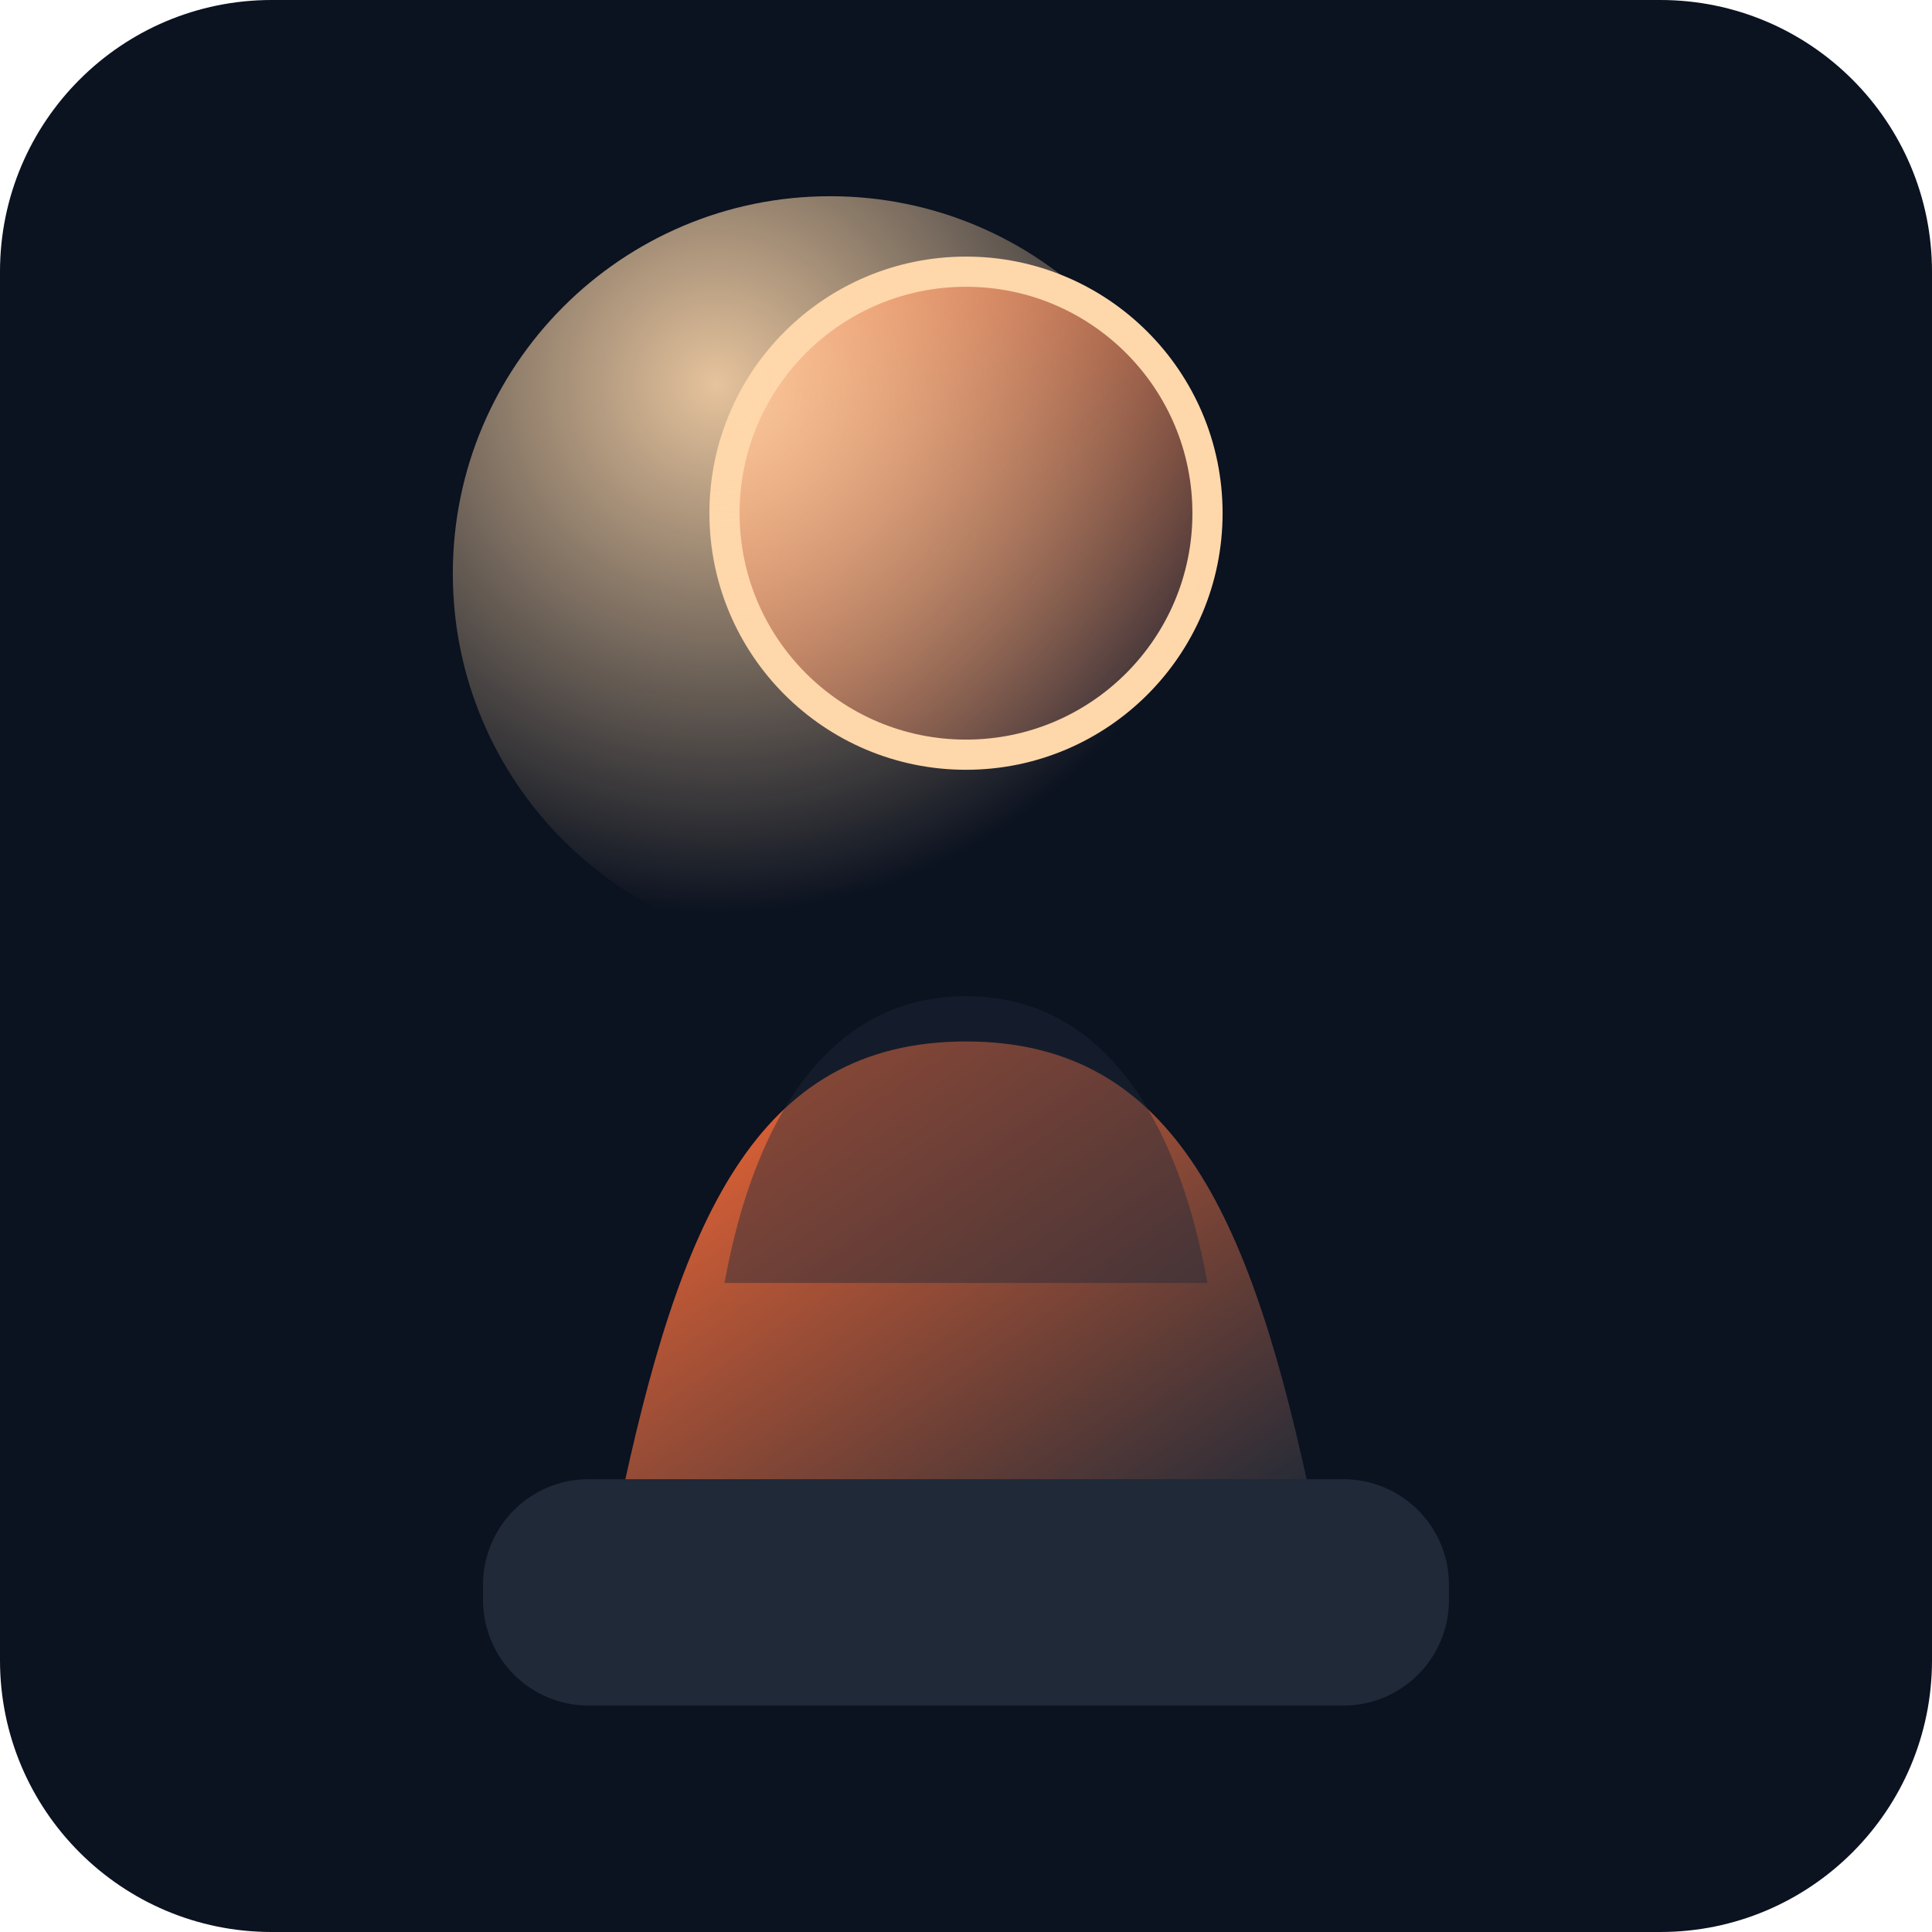
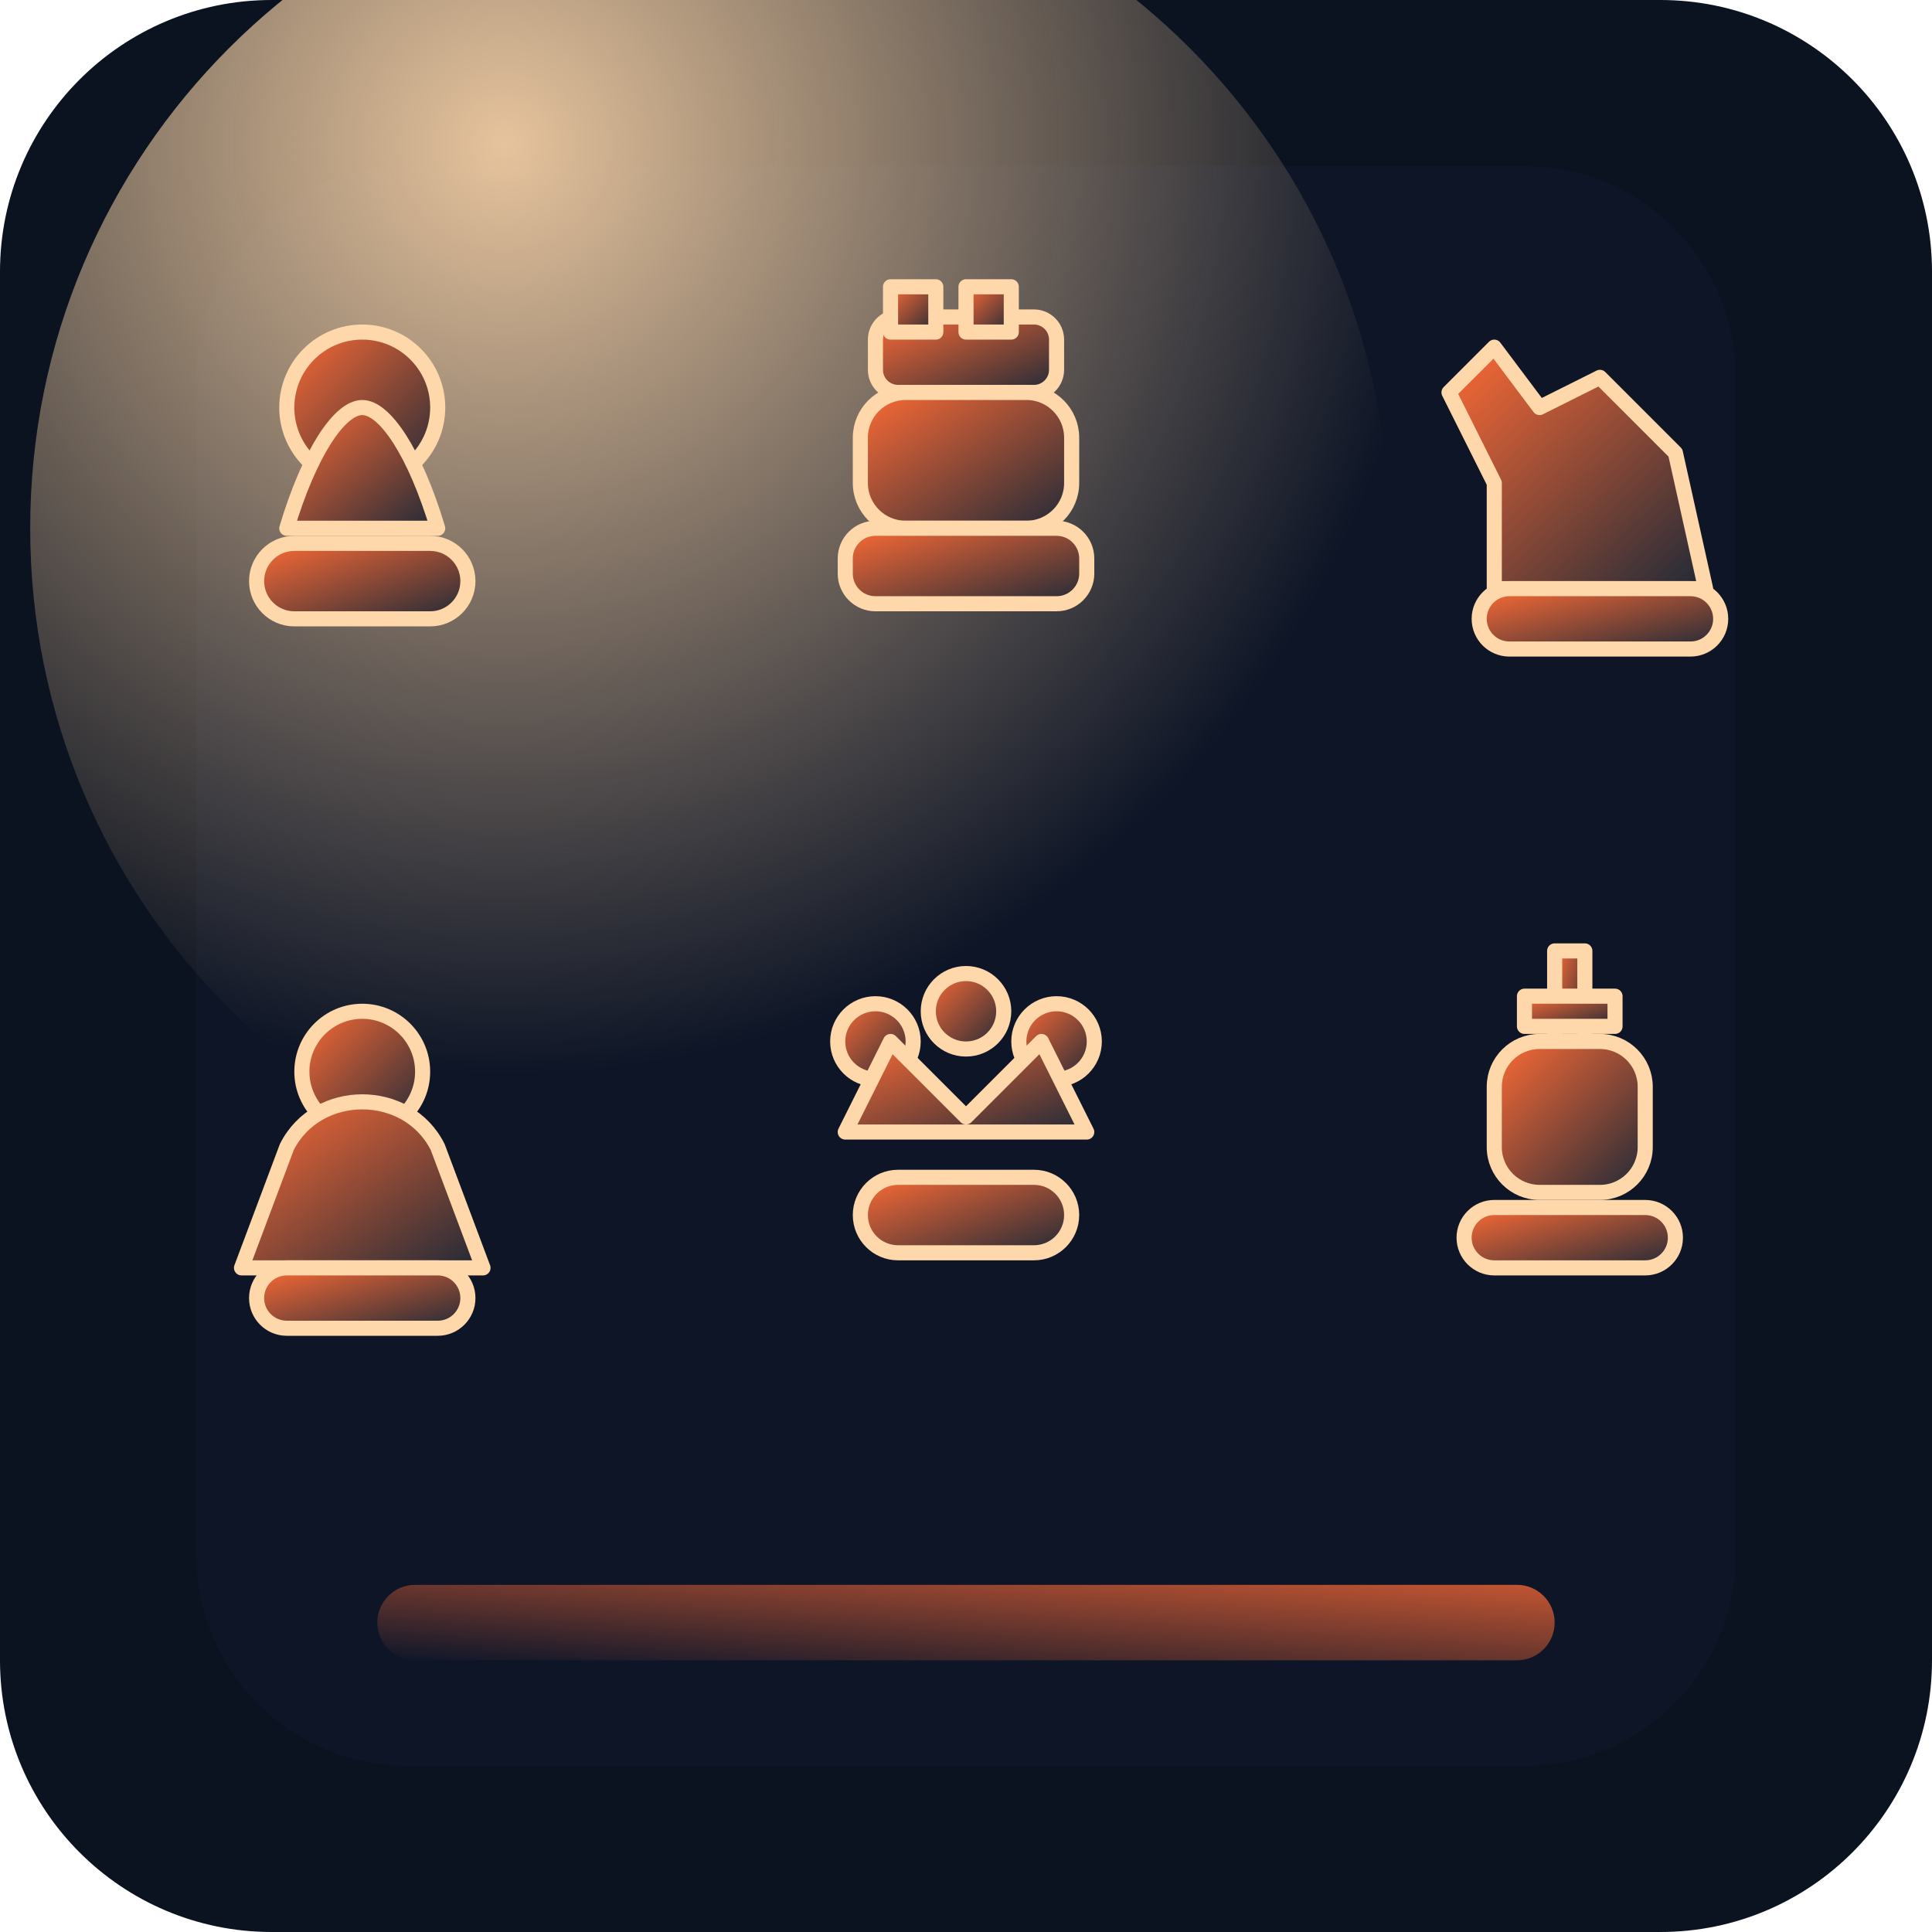
<svg xmlns="http://www.w3.org/2000/svg" width="256" height="256" viewBox="0 0 256 256">
  <defs>
-     <radialGradient id="shine" cx="35%" cy="25%" r="70%">
+     <linearGradient id="piece" x1="0" y1="0" x2="1" y2="1">
+       <stop offset="0%" stop-color="#ff6b35" />
+       <stop offset="100%" stop-color="#1f2937" />
+     </linearGradient>
+     <linearGradient id="base" x1="0" y1="1" x2="1" y2="0">
+       <stop offset="0%" stop-color="#0f172a" />
+       <stop offset="100%" stop-color="#ff6b35" />
+     </linearGradient>
+     <radialGradient id="shine" cx="35%" cy="22%" r="68%">
      <stop offset="0%" stop-color="#fed7aa" stop-opacity="0.9" />
      <stop offset="100%" stop-color="#fed7aa" stop-opacity="0" />
    </radialGradient>
-     <linearGradient id="body" x1="0" y1="0" x2="1" y2="1">
-       <stop offset="0%" stop-color="#ff6b35" />
-       <stop offset="100%" stop-color="#1f2937" />
-     </linearGradient>
  </defs>
  <rect width="256" height="256" rx="36" fill="#0b1220" />
-   <circle cx="128" cy="68" r="32" fill="url(#body)" stroke="#fed7aa" stroke-width="4" />
-   <path d="M82 200c8-38 18-62 46-62s38 24 46 62" fill="url(#body)" />
-   <path d="M96 170c4-22 14-38 32-38s28 16 32 38" fill="#1f2937" opacity="0.45" />
-   <rect x="64" y="196" width="128" height="30" rx="14" fill="#1f2937" />
-   <circle cx="110" cy="76" r="50" fill="url(#shine)" />
+   <rect x="26" y="22" width="204" height="212" rx="28" fill="#0f172a" opacity="0.6" />
+   <circle cx="94" cy="70" r="90" fill="url(#shine)" />
+   <g fill="url(#piece)" stroke="#fed7aa" stroke-width="2" stroke-linecap="round" stroke-linejoin="round">
+     <g transform="translate(24 38)">
+       <circle cx="24" cy="16" r="10" />
+       <path d="M14 32c3-10 7-16 10-16s7 6 10 16z" />
+       <rect x="10" y="34" width="28" height="10" rx="5" />
+     </g>
+     <g transform="translate(104 34)">
+       <rect x="12" y="8" width="24" height="10" rx="3" />
+       <rect x="10" y="18" width="28" height="18" rx="6" />
+       <rect x="8" y="36" width="32" height="10" rx="4" />
+       <rect x="14" y="4" width="6" height="6" />
+       <rect x="24" y="4" width="6" height="6" />
+     </g>
+     <g transform="translate(184 36)">
+       <path d="M14 42h28l-4-18-10-10-8 4-6-8-6 6 6 12z" />
+       <rect x="12" y="42" width="32" height="8" rx="4" />
+     </g>
+     <g transform="translate(24 128)">
+       <circle cx="24" cy="14" r="8" />
+       <path d="M14 24c4-8 16-8 20 0l6 16H8z" />
+       <rect x="10" y="40" width="28" height="8" rx="4" />
+     </g>
+     <g transform="translate(104 122)">
+       <circle cx="12" cy="16" r="5" />
+       <circle cx="24" cy="12" r="5" />
+       <circle cx="36" cy="16" r="5" />
+       <path d="M8 28l6-12 10 10 10-10 6 12z" />
+       <rect x="10" y="34" width="28" height="10" rx="5" />
+     </g>
+     <g transform="translate(184 122)">
+       <rect x="22" y="4" width="4" height="12" />
+       <rect x="18" y="10" width="12" height="4" />
+       <rect x="14" y="16" width="20" height="20" rx="6" />
+       <rect x="10" y="38" width="28" height="8" rx="4" />
+     </g>
+   </g>
+   <rect x="50" y="210" width="156" height="10" rx="5" fill="url(#base)" opacity="0.75" />
</svg>
